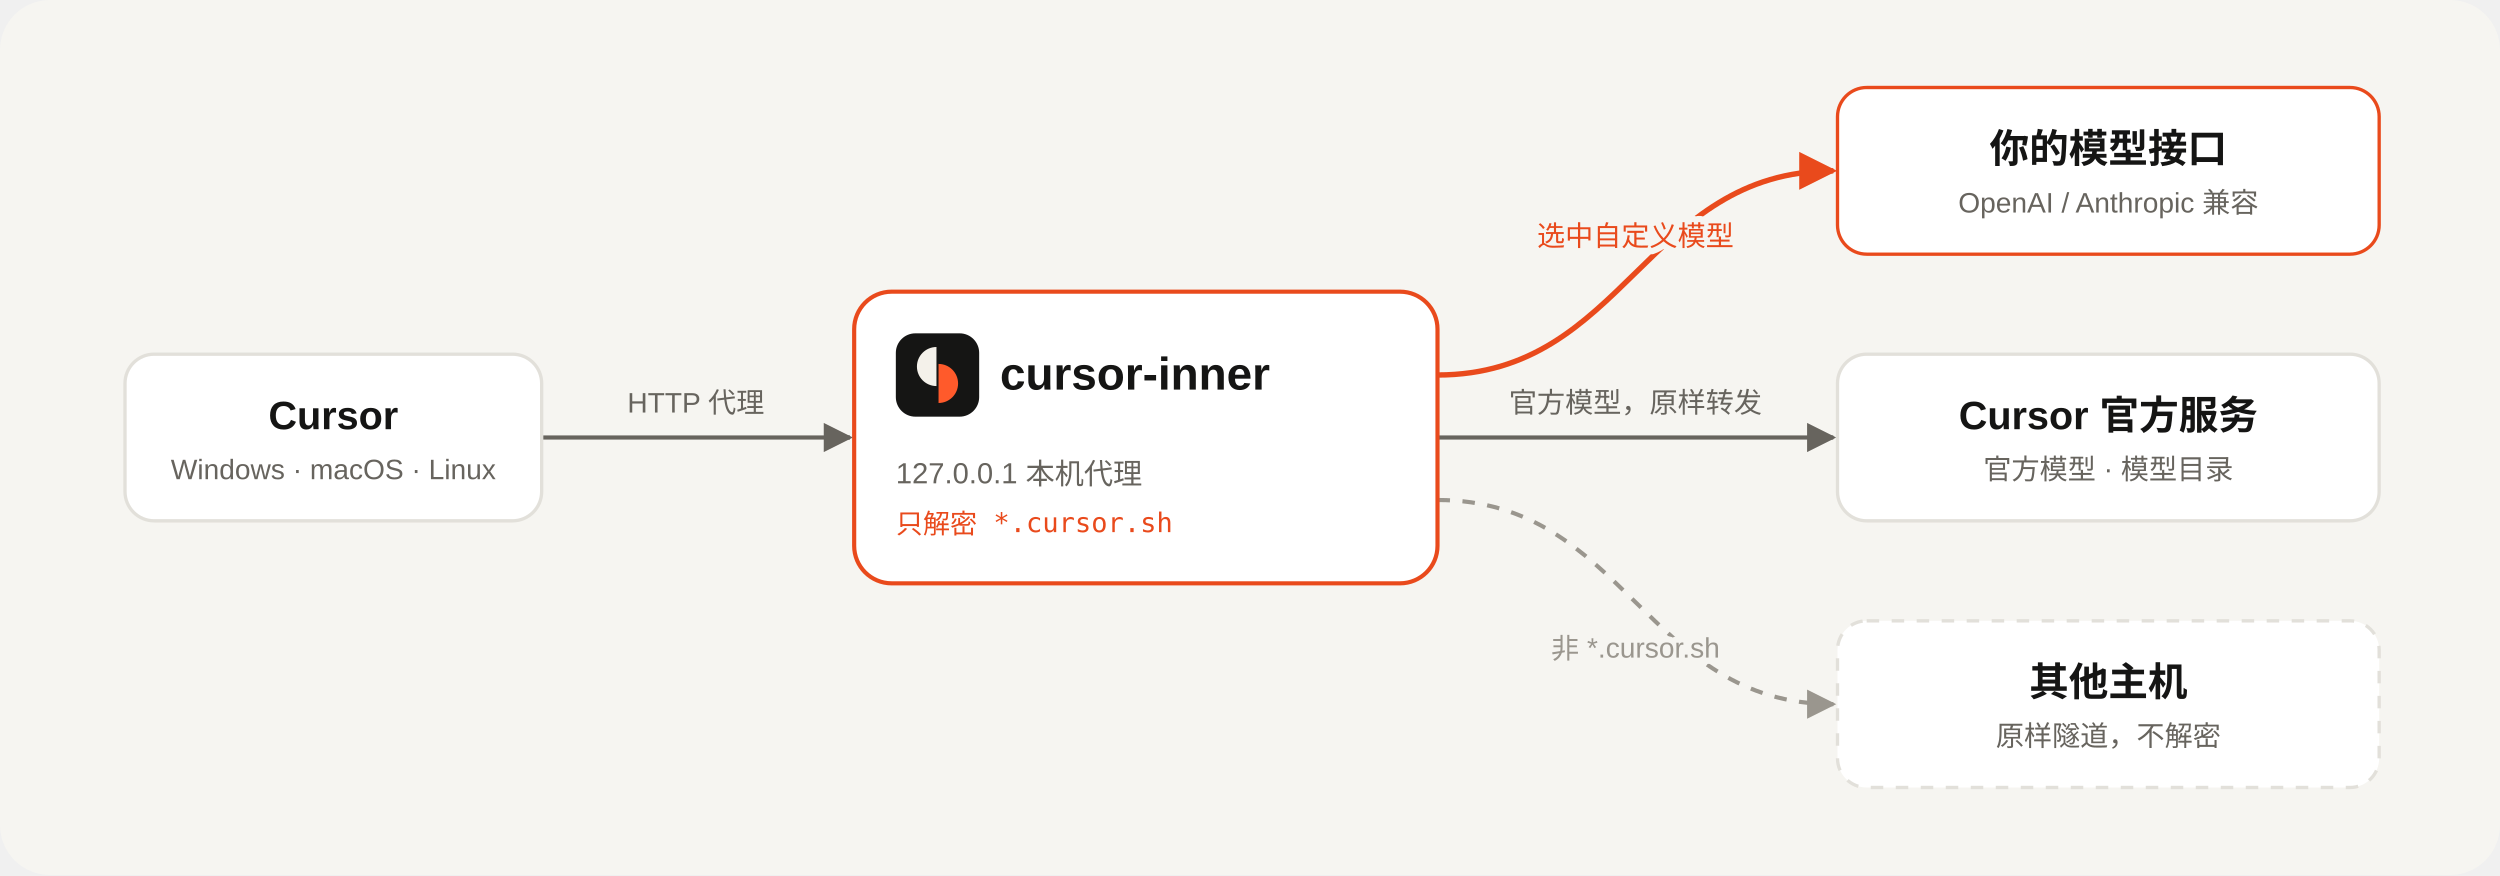
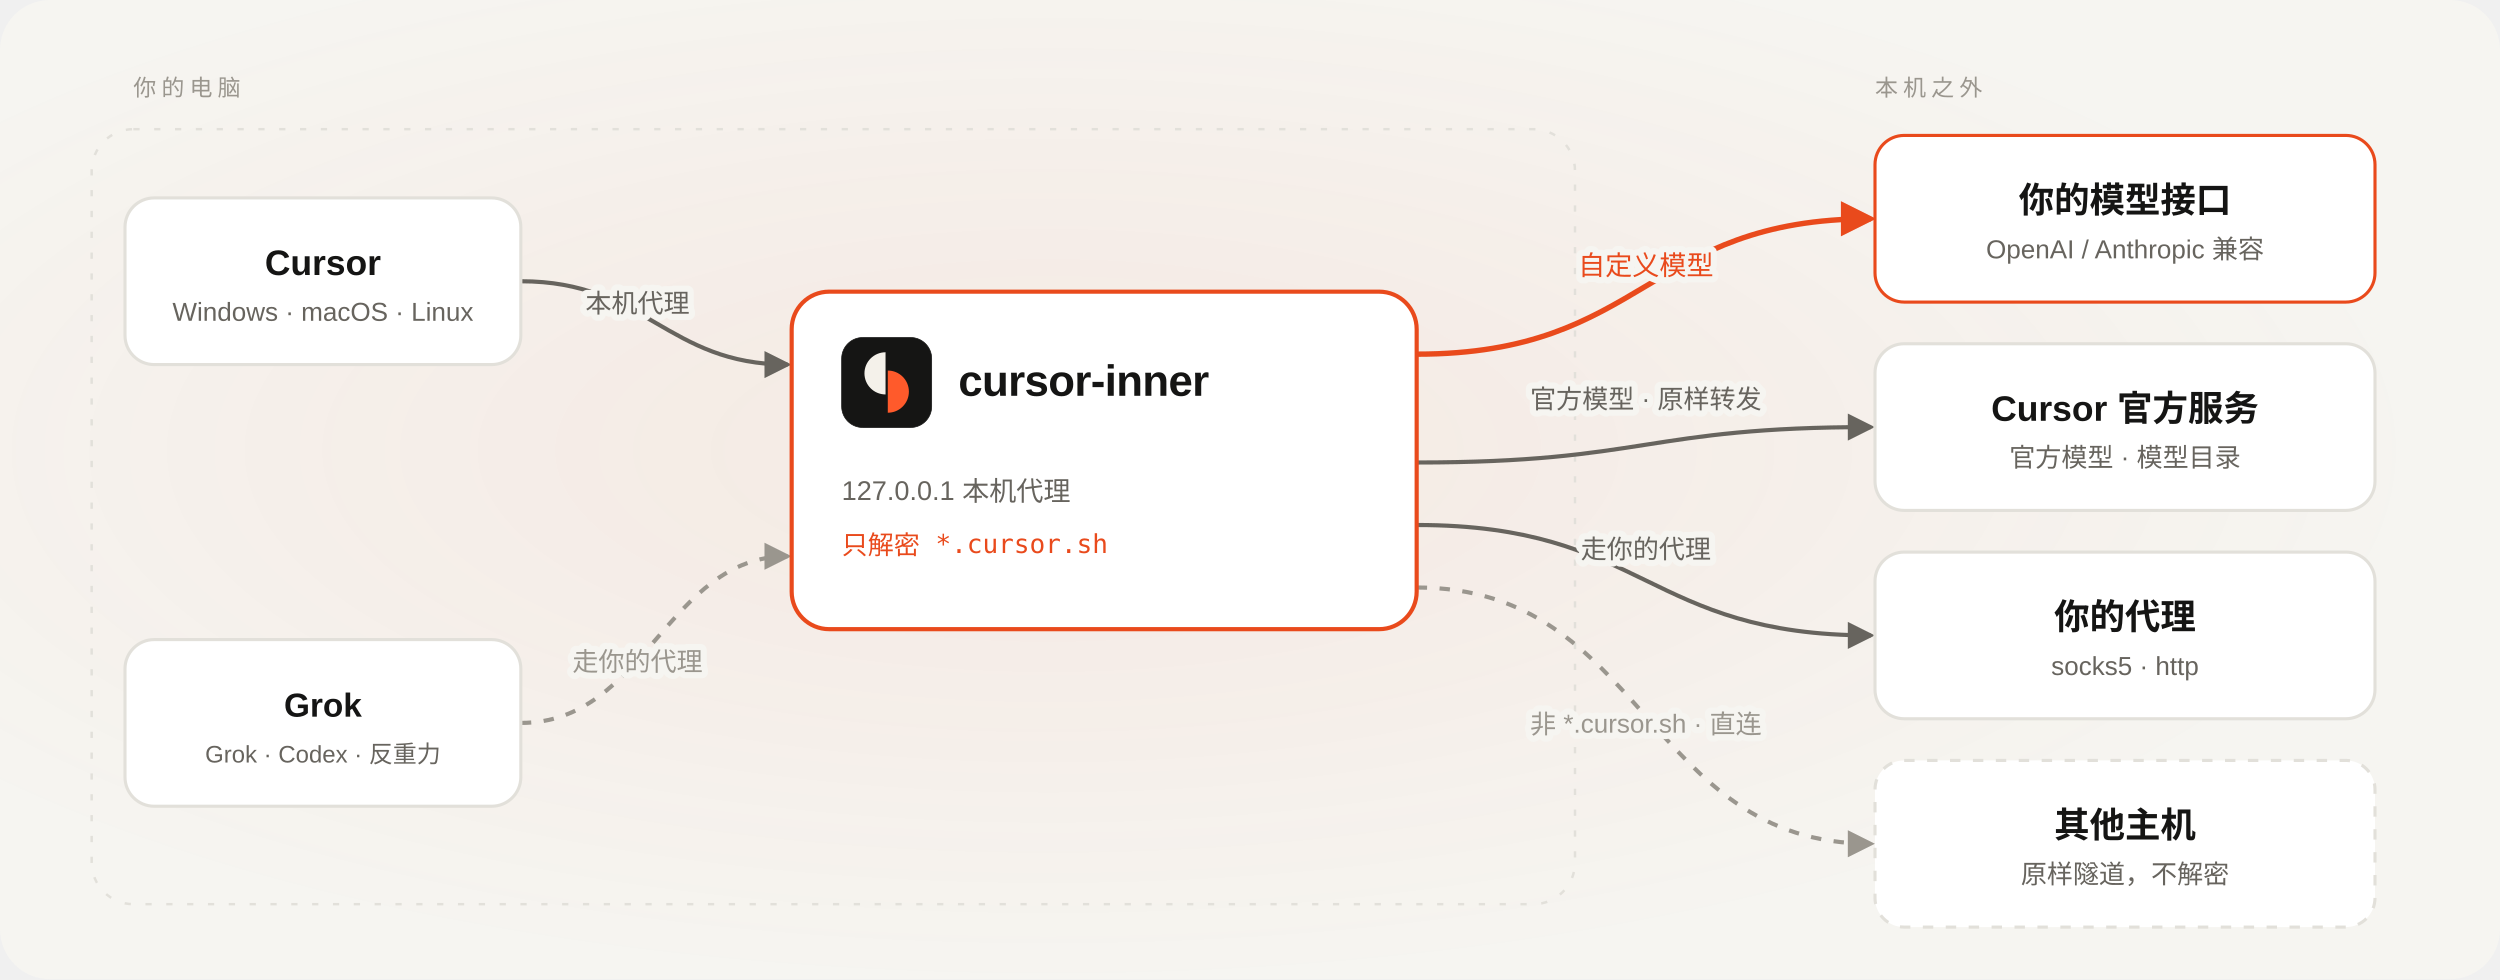
- <svg xmlns="http://www.w3.org/2000/svg" viewBox="0 0 1200 420" width="1200" height="420">
+ <svg xmlns="http://www.w3.org/2000/svg" viewBox="0 0 1200 470" width="1200" height="470">
  <defs>
-     <marker id="a-signal" viewBox="0 0 10 10" refX="9" refY="5" markerWidth="7" markerHeight="7" orient="auto">
+     <radialGradient id="halo" cx="0.42" cy="0.46" r="0.55">
+       <stop offset="0" stop-color="#e94a1c" stop-opacity="0.07" />
+       <stop offset="1" stop-color="#e94a1c" stop-opacity="0" />
+     </radialGradient>
+     <marker id="a-signal" viewBox="0 0 10 10" refX="8.5" refY="5" markerWidth="6.5" markerHeight="6.5" orient="auto">
      <path d="M0 0L10 5L0 10z" fill="#e94a1c" />
    </marker>
-     <marker id="a-text" viewBox="0 0 10 10" refX="9" refY="5" markerWidth="7" markerHeight="7" orient="auto">
+     <marker id="a-text" viewBox="0 0 10 10" refX="8.5" refY="5" markerWidth="6.5" markerHeight="6.5" orient="auto">
      <path d="M0 0L10 5L0 10z" fill="#67645e" />
    </marker>
-     <marker id="a-faint" viewBox="0 0 10 10" refX="9" refY="5" markerWidth="7" markerHeight="7" orient="auto">
+     <marker id="a-faint" viewBox="0 0 10 10" refX="8.5" refY="5" markerWidth="6.5" markerHeight="6.5" orient="auto">
      <path d="M0 0L10 5L0 10z" fill="#9a968e" />
    </marker>
  </defs>
-   <rect width="1200" height="420" rx="24" fill="#f6f5f1" />
-   <path d="M260 210 H408" stroke="#67645e" stroke-width="2" fill="none" marker-end="url(#a-text)" />
-   <path d="M690 180 C780 180 790 82 880 82" stroke="#e94a1c" stroke-width="2.6" fill="none" marker-end="url(#a-signal)" />
-   <path d="M690 210 H880" stroke="#67645e" stroke-width="2" fill="none" marker-end="url(#a-text)" />
-   <path d="M690 240 C780 240 790 338 880 338" stroke="#9a968e" stroke-width="2" fill="none" stroke-dasharray="6 6" marker-end="url(#a-faint)" />
-   <text x="334" y="198" text-anchor="middle" font-family="-apple-system, BlinkMacSystemFont, 'Segoe UI', 'Helvetica Neue', Arial, 'PingFang SC', 'Microsoft YaHei', sans-serif" font-size="13.5" fill="#67645e" stroke="#f6f5f1" stroke-width="6" paint-order="stroke" stroke-linejoin="round">HTTP 代理</text>
-   <text x="785" y="118" text-anchor="middle" font-family="-apple-system, BlinkMacSystemFont, 'Segoe UI', 'Helvetica Neue', Arial, 'PingFang SC', 'Microsoft YaHei', sans-serif" font-size="13.5" fill="#e94a1c" stroke="#f6f5f1" stroke-width="6" paint-order="stroke" stroke-linejoin="round">选中自定义模型</text>
-   <text x="785" y="198" text-anchor="middle" font-family="-apple-system, BlinkMacSystemFont, 'Segoe UI', 'Helvetica Neue', Arial, 'PingFang SC', 'Microsoft YaHei', sans-serif" font-size="13.5" fill="#67645e" stroke="#f6f5f1" stroke-width="6" paint-order="stroke" stroke-linejoin="round">官方模型，原样转发</text>
-   <text x="785" y="316" text-anchor="middle" font-family="-apple-system, BlinkMacSystemFont, 'Segoe UI', 'Helvetica Neue', Arial, 'PingFang SC', 'Microsoft YaHei', sans-serif" font-size="13.5" fill="#9a968e" stroke="#f6f5f1" stroke-width="6" paint-order="stroke" stroke-linejoin="round">非 *.cursor.sh</text>
-   <rect x="60" y="170" width="200" height="80" rx="14" fill="#ffffff" stroke="#e2e0da" stroke-width="1.6" />
-   <text x="160.0" y="206.0" text-anchor="middle" font-family="-apple-system, BlinkMacSystemFont, 'Segoe UI', 'Helvetica Neue', Arial, 'PingFang SC', 'Microsoft YaHei', sans-serif" font-size="19" font-weight="600" fill="#151514">Cursor</text>
-   <text x="160.0" y="230.0" text-anchor="middle" font-family="-apple-system, BlinkMacSystemFont, 'Segoe UI', 'Helvetica Neue', Arial, 'PingFang SC', 'Microsoft YaHei', sans-serif" font-size="13.5" fill="#67645e">Windows · macOS · Linux</text>
-   <rect x="410" y="140" width="280" height="140" rx="18" fill="#ffffff" stroke="#e94a1c" stroke-width="2" />
-   <g transform="translate(430 160) scale(1.25)">
-     <rect width="32" height="32" rx="7.5" fill="#151514" />
+   <rect width="1200" height="470" rx="24" fill="#f6f5f1" />
+   <rect width="1200" height="470" rx="24" fill="url(#halo)" />
+   <text x="64" y="46" font-family="ui-monospace, 'Cascadia Mono', 'JetBrains Mono', SFMono-Regular, Menlo, Consolas, monospace" font-size="11" letter-spacing="2.5" fill="#9a968e">你的电脑</text>
+   <text x="900" y="46" font-family="ui-monospace, 'Cascadia Mono', 'JetBrains Mono', SFMono-Regular, Menlo, Consolas, monospace" font-size="11" letter-spacing="2.5" fill="#9a968e">本机之外</text>
+   <rect x="44" y="62" width="712" height="372" rx="20" fill="none" stroke="#e2e0da" stroke-width="1.2" stroke-dasharray="3 7" />
+   <path d="M250 135 C310 135 320 175 378 175" stroke="#67645e" stroke-width="2" fill="none" marker-end="url(#a-text)" />
+   <path d="M250 347 C310 347 320 267 378 267" stroke="#9a968e" stroke-width="2" fill="none" stroke-dasharray="5 6" marker-end="url(#a-faint)" />
+   <path d="M680 170 C790 170 790 105 898 105" stroke="#e94a1c" stroke-width="2.6" fill="none" marker-end="url(#a-signal)" />
+   <path d="M680 222 C790 222 790 205 898 205" stroke="#67645e" stroke-width="2" fill="none" marker-end="url(#a-text)" />
+   <path d="M680 252 C790 252 790 305 898 305" stroke="#67645e" stroke-width="2" fill="none" marker-end="url(#a-text)" />
+   <path d="M680 282 C790 282 790 405 898 405" stroke="#9a968e" stroke-width="2" fill="none" stroke-dasharray="5 6" marker-end="url(#a-faint)" />
+   <text x="306" y="150" text-anchor="middle" font-family="-apple-system, BlinkMacSystemFont, 'Segoe UI', 'Helvetica Neue', Arial, 'PingFang SC', 'Microsoft YaHei', sans-serif" font-size="12.5" fill="#67645e" stroke="#f6f5f1" stroke-width="6" paint-order="stroke" stroke-linejoin="round">本机代理</text>
+   <text x="306" y="322" text-anchor="middle" font-family="-apple-system, BlinkMacSystemFont, 'Segoe UI', 'Helvetica Neue', Arial, 'PingFang SC', 'Microsoft YaHei', sans-serif" font-size="12.5" fill="#9a968e" stroke="#f6f5f1" stroke-width="6" paint-order="stroke" stroke-linejoin="round">走你的代理</text>
+   <text x="790" y="132" text-anchor="middle" font-family="-apple-system, BlinkMacSystemFont, 'Segoe UI', 'Helvetica Neue', Arial, 'PingFang SC', 'Microsoft YaHei', sans-serif" font-size="13" fill="#e94a1c" stroke="#f6f5f1" stroke-width="6" paint-order="stroke" stroke-linejoin="round">自定义模型</text>
+   <text x="790" y="196" text-anchor="middle" font-family="-apple-system, BlinkMacSystemFont, 'Segoe UI', 'Helvetica Neue', Arial, 'PingFang SC', 'Microsoft YaHei', sans-serif" font-size="12.5" fill="#67645e" stroke="#f6f5f1" stroke-width="6" paint-order="stroke" stroke-linejoin="round">官方模型 · 原样转发</text>
+   <text x="790" y="268" text-anchor="middle" font-family="-apple-system, BlinkMacSystemFont, 'Segoe UI', 'Helvetica Neue', Arial, 'PingFang SC', 'Microsoft YaHei', sans-serif" font-size="12.5" fill="#67645e" stroke="#f6f5f1" stroke-width="6" paint-order="stroke" stroke-linejoin="round">走你的代理</text>
+   <text x="790" y="352" text-anchor="middle" font-family="-apple-system, BlinkMacSystemFont, 'Segoe UI', 'Helvetica Neue', Arial, 'PingFang SC', 'Microsoft YaHei', sans-serif" font-size="12.5" fill="#9a968e" stroke="#f6f5f1" stroke-width="6" paint-order="stroke" stroke-linejoin="round">非 *.cursor.sh · 直连</text>
+   <rect x="60" y="95" width="190" height="80" rx="14" fill="#ffffff" stroke="#e2e0da" stroke-width="1.5" />
+   <text x="155.0" y="132.0" text-anchor="middle" font-family="-apple-system, BlinkMacSystemFont, 'Segoe UI', 'Helvetica Neue', Arial, 'PingFang SC', 'Microsoft YaHei', sans-serif" font-size="17" font-weight="600" fill="#151514">Cursor</text>
+   <text x="155.0" y="154.0" text-anchor="middle" font-family="-apple-system, BlinkMacSystemFont, 'Segoe UI', 'Helvetica Neue', Arial, 'PingFang SC', 'Microsoft YaHei', sans-serif" font-size="12.5" fill="#67645e">Windows · macOS · Linux</text>
+   <rect x="60" y="307" width="190" height="80" rx="14" fill="#ffffff" stroke="#e2e0da" stroke-width="1.5" />
+   <text x="155.0" y="344.0" text-anchor="middle" font-family="-apple-system, BlinkMacSystemFont, 'Segoe UI', 'Helvetica Neue', Arial, 'PingFang SC', 'Microsoft YaHei', sans-serif" font-size="16" font-weight="600" fill="#151514">Grok</text>
+   <text x="155.0" y="366.0" text-anchor="middle" font-family="-apple-system, BlinkMacSystemFont, 'Segoe UI', 'Helvetica Neue', Arial, 'PingFang SC', 'Microsoft YaHei', sans-serif" font-size="11.5" fill="#67645e">Grok · Codex · 反重力</text>
+   <rect x="380" y="140" width="300" height="162" rx="18" fill="#ffffff" stroke="#e94a1c" stroke-width="2" />
+   <g transform="translate(404 162) scale(1.35)">
+     <rect width="32" height="32" rx="7.5" fill="#151514" stroke="#151514" stroke-width="0.25" />
    <path d="M15.6 5.25A7.5 7.5 0 0 0 15.6 20.25Z" fill="#f4f1ea" />
    <path d="M16.4 11.75A7.5 7.5 0 0 1 16.4 26.75Z" fill="#ff5a2b" />
  </g>
-   <text x="480" y="187" font-family="-apple-system, BlinkMacSystemFont, 'Segoe UI', 'Helvetica Neue', Arial, 'PingFang SC', 'Microsoft YaHei', sans-serif" font-size="22" font-weight="700" fill="#151514">cursor-inner</text>
-   <text x="430" y="232" font-family="-apple-system, BlinkMacSystemFont, 'Segoe UI', 'Helvetica Neue', Arial, 'PingFang SC', 'Microsoft YaHei', sans-serif" font-size="14" fill="#67645e">127.0.0.1 本机代理</text>
-   <text x="430" y="256" font-family="ui-monospace, 'Cascadia Mono', 'JetBrains Mono', SFMono-Regular, Menlo, Consolas, monospace" font-size="13" fill="#e94a1c">只解密 *.cursor.sh</text>
-   <rect x="882" y="42" width="260" height="80" rx="14" fill="#ffffff" stroke="#e94a1c" stroke-width="1.6" />
-   <text x="1012.0" y="78.0" text-anchor="middle" font-family="-apple-system, BlinkMacSystemFont, 'Segoe UI', 'Helvetica Neue', Arial, 'PingFang SC', 'Microsoft YaHei', sans-serif" font-size="19" font-weight="600" fill="#151514">你的模型接口</text>
-   <text x="1012.0" y="102.0" text-anchor="middle" font-family="-apple-system, BlinkMacSystemFont, 'Segoe UI', 'Helvetica Neue', Arial, 'PingFang SC', 'Microsoft YaHei', sans-serif" font-size="13.5" fill="#67645e">OpenAI / Anthropic 兼容</text>
-   <rect x="882" y="170" width="260" height="80" rx="14" fill="#ffffff" stroke="#e2e0da" stroke-width="1.6" />
-   <text x="1012.0" y="206.0" text-anchor="middle" font-family="-apple-system, BlinkMacSystemFont, 'Segoe UI', 'Helvetica Neue', Arial, 'PingFang SC', 'Microsoft YaHei', sans-serif" font-size="19" font-weight="600" fill="#151514">Cursor 官方服务</text>
-   <text x="1012.0" y="230.0" text-anchor="middle" font-family="-apple-system, BlinkMacSystemFont, 'Segoe UI', 'Helvetica Neue', Arial, 'PingFang SC', 'Microsoft YaHei', sans-serif" font-size="13.5" fill="#67645e">官方模型 · 模型目录</text>
-   <rect x="882" y="298" width="260" height="80" rx="14" fill="#ffffff" stroke="#e2e0da" stroke-width="1.6" stroke-dasharray="6 6" />
-   <text x="1012.0" y="334.0" text-anchor="middle" font-family="-apple-system, BlinkMacSystemFont, 'Segoe UI', 'Helvetica Neue', Arial, 'PingFang SC', 'Microsoft YaHei', sans-serif" font-size="19" font-weight="600" fill="#151514">其他主机</text>
-   <text x="1012.0" y="358.0" text-anchor="middle" font-family="-apple-system, BlinkMacSystemFont, 'Segoe UI', 'Helvetica Neue', Arial, 'PingFang SC', 'Microsoft YaHei', sans-serif" font-size="13.5" fill="#67645e">原样隧道，不解密</text>
+   <text x="460" y="190" font-family="-apple-system, BlinkMacSystemFont, 'Segoe UI', 'Helvetica Neue', Arial, 'PingFang SC', 'Microsoft YaHei', sans-serif" font-size="21" font-weight="700" letter-spacing="-0.3" fill="#151514">cursor-inner</text>
+   <text x="404" y="240" font-family="-apple-system, BlinkMacSystemFont, 'Segoe UI', 'Helvetica Neue', Arial, 'PingFang SC', 'Microsoft YaHei', sans-serif" font-size="13" fill="#67645e">127.0.0.1 本机代理</text>
+   <text x="404" y="266" font-family="ui-monospace, 'Cascadia Mono', 'JetBrains Mono', SFMono-Regular, Menlo, Consolas, monospace" font-size="12.5" fill="#e94a1c">只解密 *.cursor.sh</text>
+   <rect x="900" y="65" width="240" height="80" rx="14" fill="#ffffff" stroke="#e94a1c" stroke-width="1.5" />
+   <text x="1020.0" y="102.0" text-anchor="middle" font-family="-apple-system, BlinkMacSystemFont, 'Segoe UI', 'Helvetica Neue', Arial, 'PingFang SC', 'Microsoft YaHei', sans-serif" font-size="17" font-weight="600" fill="#151514">你的模型接口</text>
+   <text x="1020.0" y="124.0" text-anchor="middle" font-family="-apple-system, BlinkMacSystemFont, 'Segoe UI', 'Helvetica Neue', Arial, 'PingFang SC', 'Microsoft YaHei', sans-serif" font-size="12.5" fill="#67645e">OpenAI / Anthropic 兼容</text>
+   <rect x="900" y="165" width="240" height="80" rx="14" fill="#ffffff" stroke="#e2e0da" stroke-width="1.5" />
+   <text x="1020.0" y="202.0" text-anchor="middle" font-family="-apple-system, BlinkMacSystemFont, 'Segoe UI', 'Helvetica Neue', Arial, 'PingFang SC', 'Microsoft YaHei', sans-serif" font-size="17" font-weight="600" fill="#151514">Cursor 官方服务</text>
+   <text x="1020.0" y="224.0" text-anchor="middle" font-family="-apple-system, BlinkMacSystemFont, 'Segoe UI', 'Helvetica Neue', Arial, 'PingFang SC', 'Microsoft YaHei', sans-serif" font-size="12.5" fill="#67645e">官方模型 · 模型目录</text>
+   <rect x="900" y="265" width="240" height="80" rx="14" fill="#ffffff" stroke="#e2e0da" stroke-width="1.5" />
+   <text x="1020.0" y="302.0" text-anchor="middle" font-family="-apple-system, BlinkMacSystemFont, 'Segoe UI', 'Helvetica Neue', Arial, 'PingFang SC', 'Microsoft YaHei', sans-serif" font-size="17" font-weight="600" fill="#151514">你的代理</text>
+   <text x="1020.0" y="324.0" text-anchor="middle" font-family="-apple-system, BlinkMacSystemFont, 'Segoe UI', 'Helvetica Neue', Arial, 'PingFang SC', 'Microsoft YaHei', sans-serif" font-size="12.5" fill="#67645e">socks5 · http</text>
+   <rect x="900" y="365" width="240" height="80" rx="14" fill="#ffffff" stroke="#e2e0da" stroke-width="1.5" stroke-dasharray="5 6" />
+   <text x="1020.0" y="402.0" text-anchor="middle" font-family="-apple-system, BlinkMacSystemFont, 'Segoe UI', 'Helvetica Neue', Arial, 'PingFang SC', 'Microsoft YaHei', sans-serif" font-size="17" font-weight="600" fill="#151514">其他主机</text>
+   <text x="1020.0" y="424.0" text-anchor="middle" font-family="-apple-system, BlinkMacSystemFont, 'Segoe UI', 'Helvetica Neue', Arial, 'PingFang SC', 'Microsoft YaHei', sans-serif" font-size="12.5" fill="#67645e">原样隧道，不解密</text>
</svg>
